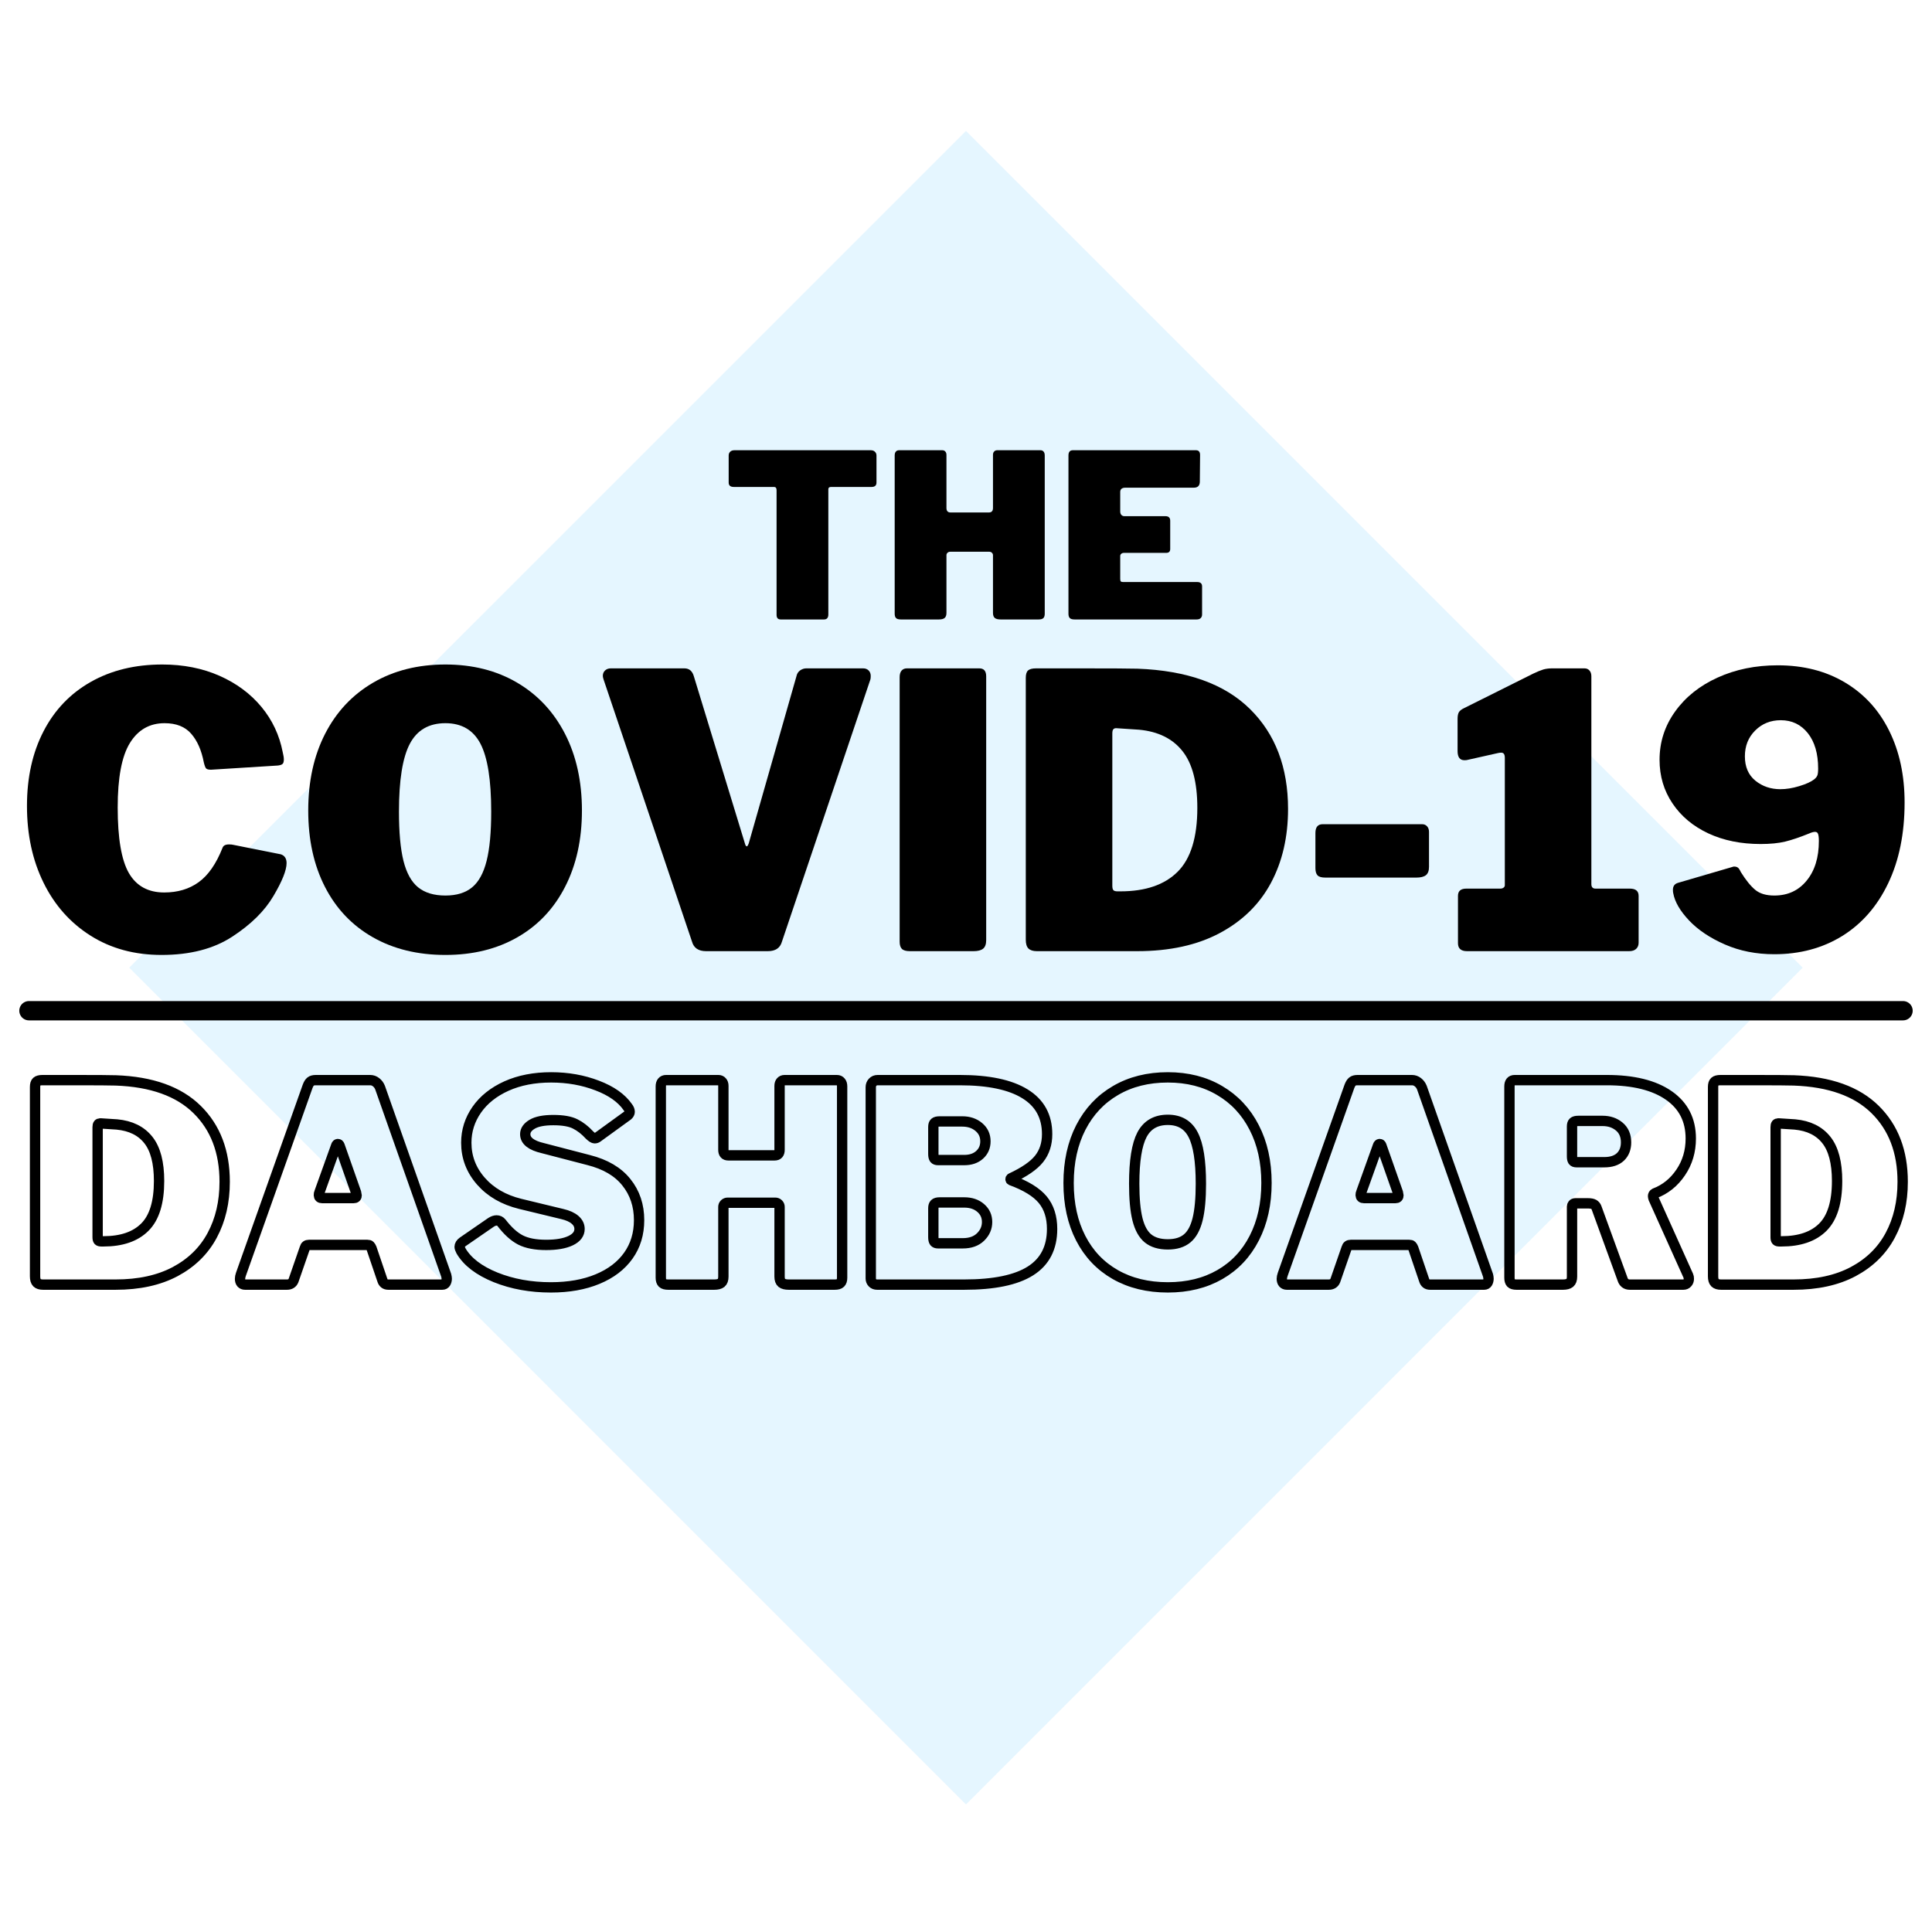
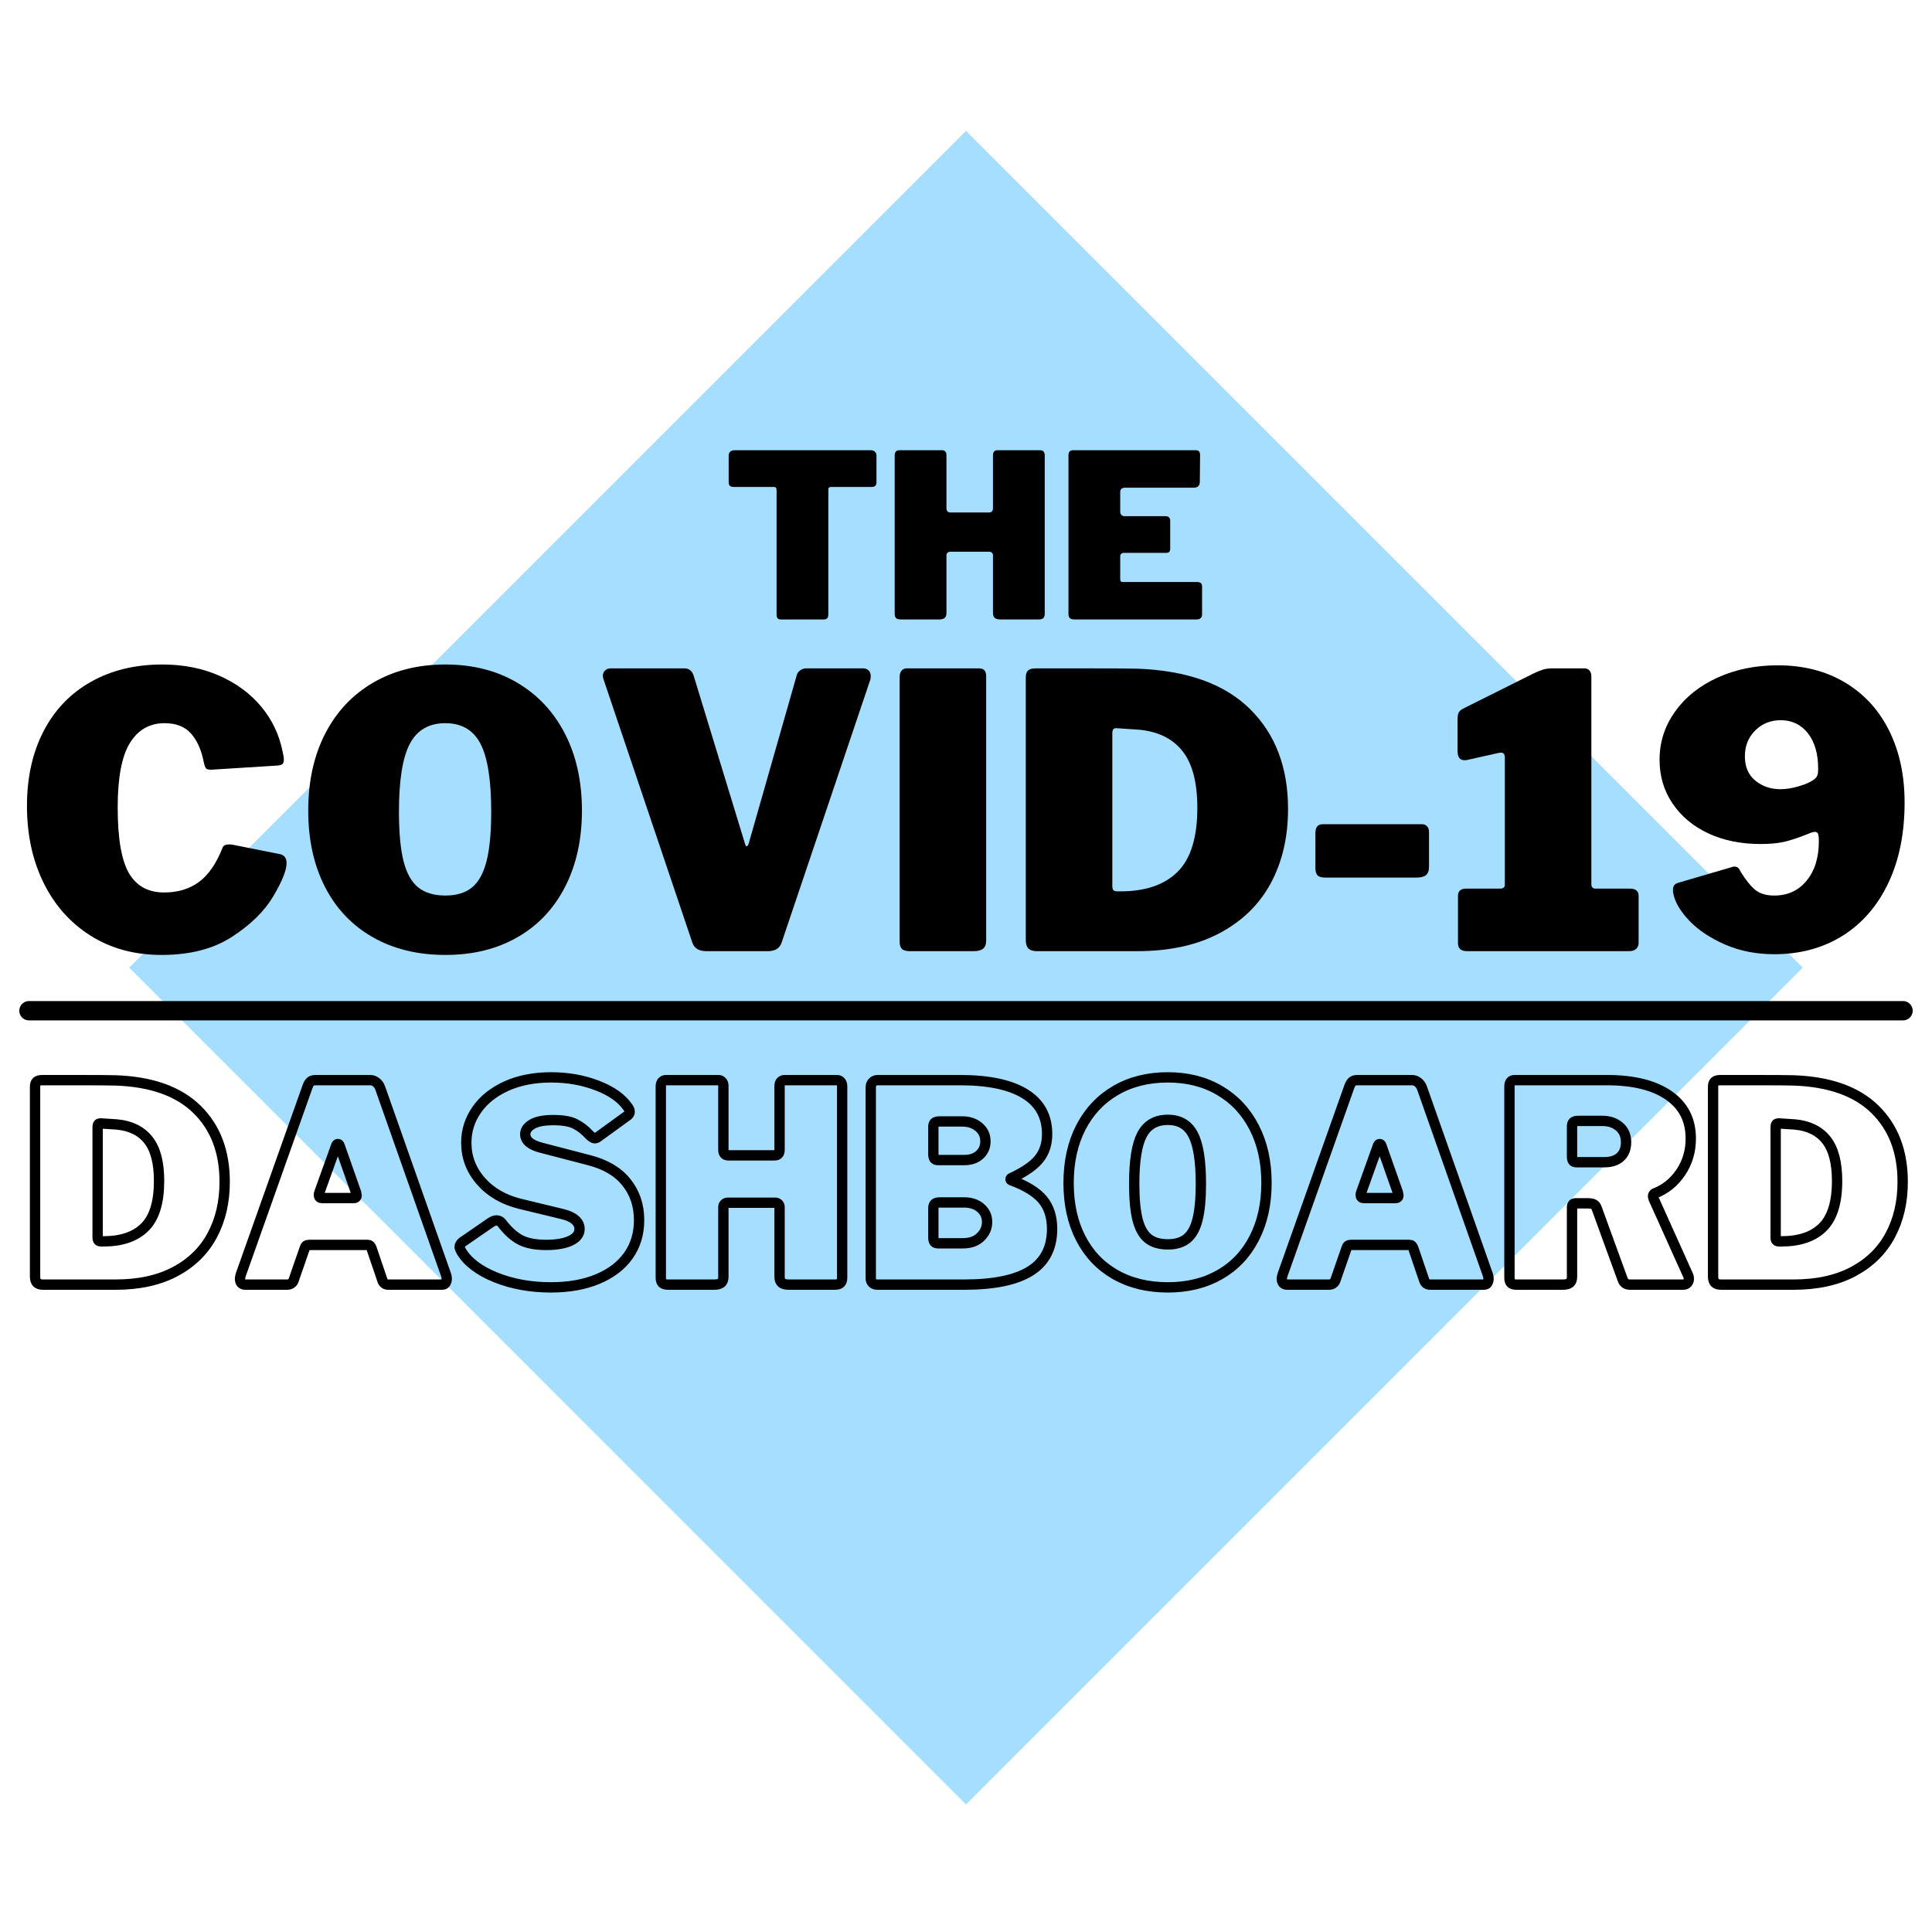
<svg xmlns="http://www.w3.org/2000/svg" xmlns:xlink="http://www.w3.org/1999/xlink" width="375pt" height="375pt" viewBox="0 0 375 375" version="1.2">
  <defs>
    <g>
      <symbol overflow="visible" id="glyph0-0">
        <path style="stroke:none;" d="M 23.984 -37.5 C 24.223 -37.5 24.414 -37.414 24.562 -37.25 C 24.707 -37.082 24.781 -36.852 24.781 -36.562 L 24.781 6.016 C 24.781 6.492 24.66 6.828 24.422 7.016 C 24.191 7.203 23.828 7.297 23.328 7.297 L 3.5 7.297 C 3.051 7.297 2.738 7.207 2.562 7.031 C 2.383 6.852 2.297 6.578 2.297 6.203 L 2.297 -36.469 C 2.297 -36.801 2.367 -37.055 2.516 -37.234 C 2.672 -37.41 2.879 -37.5 3.141 -37.5 Z M 22.484 -34.484 C 22.484 -34.723 22.422 -34.914 22.297 -35.062 C 22.18 -35.207 22.023 -35.281 21.828 -35.281 L 6.203 -35.281 L 22.484 2.562 Z M 4.609 4.156 C 4.609 4.477 4.68 4.711 4.828 4.859 C 4.973 5.016 5.238 5.094 5.625 5.094 L 20.844 5.094 L 4.609 -32.484 Z M 4.609 4.156 " />
      </symbol>
      <symbol overflow="visible" id="glyph0-1">
        <path style="stroke:none;" d="M 1.234 -31.828 C 1.234 -32.117 1.328 -32.359 1.516 -32.547 C 1.711 -32.742 1.988 -32.844 2.344 -32.844 L 28.812 -32.844 C 29.164 -32.844 29.438 -32.742 29.625 -32.547 C 29.82 -32.359 29.922 -32.117 29.922 -31.828 L 29.922 -26.562 C 29.922 -26 29.598 -25.719 28.953 -25.719 L 21.109 -25.719 C 20.754 -25.719 20.578 -25.57 20.578 -25.281 L 20.578 -0.969 C 20.578 -0.645 20.504 -0.398 20.359 -0.234 C 20.211 -0.078 20.008 0 19.75 0 L 11.328 0 C 10.797 0 10.531 -0.297 10.531 -0.891 L 10.531 -25.094 C 10.531 -25.508 10.367 -25.719 10.047 -25.719 L 2.25 -25.719 C 1.57 -25.719 1.234 -26 1.234 -26.562 Z M 1.234 -31.828 " />
      </symbol>
      <symbol overflow="visible" id="glyph0-2">
        <path style="stroke:none;" d="M 13.062 -13.141 C 12.852 -13.141 12.68 -13.07 12.547 -12.938 C 12.41 -12.812 12.344 -12.66 12.344 -12.484 L 12.344 -1.281 C 12.344 -0.812 12.223 -0.477 11.984 -0.281 C 11.754 -0.094 11.391 0 10.891 0 L 3.5 0 C 3.051 0 2.738 -0.086 2.562 -0.266 C 2.383 -0.441 2.297 -0.723 2.297 -1.109 L 2.297 -31.828 C 2.297 -32.148 2.367 -32.398 2.516 -32.578 C 2.672 -32.754 2.879 -32.844 3.141 -32.844 L 11.547 -32.844 C 11.785 -32.844 11.977 -32.758 12.125 -32.594 C 12.27 -32.438 12.344 -32.211 12.344 -31.922 L 12.344 -21.641 C 12.344 -21.055 12.609 -20.766 13.141 -20.766 L 20.578 -20.766 C 21.109 -20.766 21.375 -21.055 21.375 -21.641 L 21.375 -31.922 C 21.375 -32.211 21.445 -32.438 21.594 -32.594 C 21.75 -32.758 21.941 -32.844 22.172 -32.844 L 30.594 -32.844 C 30.852 -32.844 31.055 -32.754 31.203 -32.578 C 31.348 -32.398 31.422 -32.148 31.422 -31.828 L 31.422 -1.109 C 31.422 -0.723 31.332 -0.441 31.156 -0.266 C 30.977 -0.086 30.672 0 30.234 0 L 22.844 0 C 22.344 0 21.973 -0.094 21.734 -0.281 C 21.492 -0.477 21.375 -0.812 21.375 -1.281 L 21.375 -12.484 C 21.375 -12.66 21.305 -12.812 21.172 -12.938 C 21.047 -13.07 20.879 -13.141 20.672 -13.141 Z M 13.062 -13.141 " />
      </symbol>
      <symbol overflow="visible" id="glyph0-3">
        <path style="stroke:none;" d="M 2.297 -31.828 C 2.297 -32.504 2.578 -32.844 3.141 -32.844 L 27.047 -32.844 C 27.578 -32.844 27.844 -32.535 27.844 -31.922 L 27.797 -26.781 C 27.797 -25.977 27.41 -25.578 26.641 -25.578 L 13.375 -25.578 C 12.688 -25.578 12.344 -25.301 12.344 -24.75 L 12.344 -20.984 C 12.344 -20.691 12.414 -20.461 12.562 -20.297 C 12.719 -20.129 12.91 -20.047 13.141 -20.047 L 21.109 -20.047 C 21.734 -20.047 22.047 -19.754 22.047 -19.172 L 22.047 -13.672 C 22.047 -13.172 21.781 -12.922 21.25 -12.922 L 13.062 -12.922 C 12.852 -12.922 12.68 -12.863 12.547 -12.75 C 12.41 -12.633 12.344 -12.488 12.344 -12.312 L 12.344 -7.875 C 12.344 -7.645 12.379 -7.484 12.453 -7.391 C 12.535 -7.305 12.676 -7.266 12.875 -7.266 L 27.266 -7.266 C 27.91 -7.266 28.234 -6.984 28.234 -6.422 L 28.234 -0.969 C 28.234 -0.676 28.145 -0.441 27.969 -0.266 C 27.789 -0.086 27.523 0 27.172 0 L 3.5 0 C 3.051 0 2.738 -0.086 2.562 -0.266 C 2.383 -0.441 2.297 -0.723 2.297 -1.109 Z M 2.297 -31.828 " />
      </symbol>
      <symbol overflow="visible" id="glyph1-0">
        <path style="stroke:none;" d="M 40.094 -62.672 C 40.488 -62.672 40.812 -62.531 41.062 -62.25 C 41.312 -61.977 41.438 -61.598 41.438 -61.109 L 41.438 10.062 C 41.438 10.852 41.238 11.406 40.844 11.719 C 40.445 12.039 39.828 12.203 38.984 12.203 L 5.844 12.203 C 5.102 12.203 4.582 12.051 4.281 11.75 C 3.988 11.457 3.844 10.992 3.844 10.359 L 3.844 -60.969 C 3.844 -61.508 3.969 -61.926 4.219 -62.219 C 4.469 -62.52 4.812 -62.672 5.25 -62.672 Z M 37.578 -57.641 C 37.578 -58.023 37.477 -58.344 37.281 -58.594 C 37.094 -58.844 36.82 -58.969 36.469 -58.969 L 10.359 -58.969 L 37.578 4.297 Z M 7.688 6.953 C 7.688 7.492 7.812 7.891 8.062 8.141 C 8.312 8.391 8.754 8.516 9.391 8.516 L 34.844 8.516 L 7.688 -54.297 Z M 7.688 6.953 " />
      </symbol>
      <symbol overflow="visible" id="glyph1-1">
        <path style="stroke:none;" d="M 28.484 -55.641 C 32.578 -55.641 36.273 -54.91 39.578 -53.453 C 42.879 -51.992 45.594 -49.984 47.719 -47.422 C 49.844 -44.859 51.223 -41.926 51.859 -38.625 C 52.004 -38.031 52.078 -37.562 52.078 -37.219 C 52.078 -36.77 51.988 -36.473 51.812 -36.328 C 51.645 -36.18 51.344 -36.082 50.906 -36.031 L 37.953 -35.219 C 37.461 -35.219 37.141 -35.301 36.984 -35.469 C 36.836 -35.645 36.691 -36.031 36.547 -36.625 C 36.098 -38.988 35.281 -40.848 34.094 -42.203 C 32.914 -43.566 31.191 -44.25 28.922 -44.25 C 26.016 -44.25 23.77 -42.961 22.188 -40.391 C 20.613 -37.828 19.828 -33.66 19.828 -27.891 C 19.828 -21.922 20.551 -17.676 22 -15.156 C 23.457 -12.645 25.742 -11.391 28.859 -11.391 C 31.473 -11.391 33.703 -12.055 35.547 -13.391 C 37.398 -14.723 38.941 -16.941 40.172 -20.047 C 40.316 -20.492 40.738 -20.719 41.438 -20.719 C 41.781 -20.719 42.051 -20.691 42.25 -20.641 L 51.5 -18.797 C 52.238 -18.547 52.609 -17.977 52.609 -17.094 C 52.609 -15.707 51.754 -13.57 50.047 -10.688 C 48.348 -7.801 45.688 -5.176 42.062 -2.812 C 38.438 -0.445 33.863 0.734 28.344 0.734 C 23.113 0.734 18.523 -0.508 14.578 -3 C 10.629 -5.488 7.582 -8.914 5.438 -13.281 C 3.289 -17.645 2.219 -22.613 2.219 -28.188 C 2.219 -33.707 3.289 -38.539 5.438 -42.688 C 7.582 -46.832 10.641 -50.023 14.609 -52.266 C 18.578 -54.516 23.203 -55.641 28.484 -55.641 Z M 28.484 -55.641 " />
      </symbol>
      <symbol overflow="visible" id="glyph1-2">
        <path style="stroke:none;" d="M 28.922 0.734 C 23.547 0.734 18.848 -0.41 14.828 -2.703 C 10.805 -4.992 7.711 -8.25 5.547 -12.469 C 3.379 -16.688 2.297 -21.629 2.297 -27.297 C 2.297 -32.973 3.391 -37.941 5.578 -42.203 C 7.773 -46.473 10.883 -49.781 14.906 -52.125 C 18.926 -54.469 23.598 -55.641 28.922 -55.641 C 34.203 -55.641 38.836 -54.469 42.828 -52.125 C 46.828 -49.781 49.926 -46.473 52.125 -42.203 C 54.32 -37.941 55.422 -32.973 55.422 -27.297 C 55.422 -21.672 54.332 -16.738 52.156 -12.5 C 49.988 -8.258 46.906 -4.992 42.906 -2.703 C 38.914 -0.41 34.254 0.734 28.922 0.734 Z M 28.922 -10.797 C 31.098 -10.797 32.828 -11.328 34.109 -12.391 C 35.391 -13.453 36.328 -15.164 36.922 -17.531 C 37.516 -19.895 37.812 -23.078 37.812 -27.078 C 37.812 -33.191 37.117 -37.582 35.734 -40.25 C 34.348 -42.914 32.078 -44.25 28.922 -44.25 C 25.723 -44.25 23.422 -42.914 22.016 -40.25 C 20.609 -37.582 19.906 -33.191 19.906 -27.078 C 19.906 -23.078 20.195 -19.895 20.781 -17.531 C 21.375 -15.164 22.32 -13.453 23.625 -12.391 C 24.938 -11.328 26.703 -10.797 28.922 -10.797 Z M 28.922 -10.797 " />
      </symbol>
      <symbol overflow="visible" id="glyph1-3">
        <path style="stroke:none;" d="M 52.312 -54.891 C 52.75 -54.891 53.102 -54.754 53.375 -54.484 C 53.645 -54.211 53.781 -53.859 53.781 -53.422 C 53.781 -53.117 53.758 -52.895 53.719 -52.75 L 36.547 -1.844 C 36.203 -0.613 35.289 0 33.812 0 L 21.828 0 C 20.348 0 19.438 -0.613 19.094 -1.844 L 1.922 -52.75 C 1.828 -53.039 1.781 -53.266 1.781 -53.422 C 1.781 -53.859 1.926 -54.211 2.219 -54.484 C 2.508 -54.754 2.879 -54.891 3.328 -54.891 L 17.609 -54.891 C 18.547 -54.891 19.16 -54.375 19.453 -53.344 L 29.375 -20.859 C 29.469 -20.516 29.586 -20.344 29.734 -20.344 C 29.836 -20.344 29.961 -20.539 30.109 -20.938 L 39.359 -53.344 C 39.453 -53.832 39.688 -54.211 40.062 -54.484 C 40.438 -54.754 40.844 -54.891 41.281 -54.891 Z M 52.312 -54.891 " />
      </symbol>
      <symbol overflow="visible" id="glyph1-4">
        <path style="stroke:none;" d="M 19.312 -54.891 C 20.195 -54.891 20.641 -54.375 20.641 -53.344 L 20.641 -2.141 C 20.641 -1.359 20.441 -0.805 20.047 -0.484 C 19.648 -0.16 19.035 0 18.203 0 L 5.844 0 C 5.102 0 4.582 -0.145 4.281 -0.438 C 3.988 -0.738 3.844 -1.207 3.844 -1.844 L 3.844 -53.188 C 3.844 -53.738 3.969 -54.16 4.219 -54.453 C 4.469 -54.742 4.812 -54.891 5.25 -54.891 Z M 19.312 -54.891 " />
      </symbol>
      <symbol overflow="visible" id="glyph1-5">
        <path style="stroke:none;" d="M 14.578 -54.891 C 20.441 -54.891 24.094 -54.867 25.531 -54.828 C 35.145 -54.473 42.414 -51.867 47.344 -47.016 C 52.281 -42.16 54.75 -35.688 54.75 -27.594 C 54.75 -22.164 53.641 -17.379 51.422 -13.234 C 49.203 -9.098 45.895 -5.859 41.5 -3.516 C 37.113 -1.172 31.766 0 25.453 0 L 6 0 C 5.258 0 4.711 -0.172 4.359 -0.516 C 4.016 -0.859 3.844 -1.426 3.844 -2.219 L 3.844 -53.047 C 3.844 -53.734 3.988 -54.211 4.281 -54.484 C 4.582 -54.754 5.102 -54.891 5.844 -54.891 Z M 21.375 -43.281 C 21.133 -43.281 20.953 -43.207 20.828 -43.062 C 20.703 -42.914 20.641 -42.645 20.641 -42.25 L 20.641 -12.719 C 20.641 -12.281 20.711 -11.984 20.859 -11.828 C 21.004 -11.68 21.273 -11.609 21.672 -11.609 L 22.203 -11.609 C 27.078 -11.609 30.785 -12.879 33.328 -15.422 C 35.867 -17.961 37.141 -22.094 37.141 -27.812 C 37.141 -32.75 36.176 -36.426 34.25 -38.844 C 32.332 -41.258 29.523 -42.641 25.828 -42.984 Z M 21.375 -43.281 " />
      </symbol>
      <symbol overflow="visible" id="glyph1-6">
        <path style="stroke:none;" d="M 25.078 -16.344 C 25.078 -15.602 24.879 -15.07 24.484 -14.75 C 24.086 -14.438 23.473 -14.281 22.641 -14.281 L 4.953 -14.281 C 4.211 -14.281 3.707 -14.426 3.438 -14.719 C 3.164 -15.02 3.031 -15.488 3.031 -16.125 L 3.031 -22.938 C 3.031 -24.07 3.5 -24.641 4.438 -24.641 L 23.75 -24.641 C 24.145 -24.641 24.461 -24.504 24.703 -24.234 C 24.953 -23.961 25.078 -23.602 25.078 -23.156 Z M 25.078 -16.344 " />
      </symbol>
      <symbol overflow="visible" id="glyph1-7">
        <path style="stroke:none;" d="M 35.953 -12.141 C 37.086 -12.141 37.656 -11.672 37.656 -10.734 L 37.656 -1.625 C 37.656 -1.133 37.492 -0.738 37.172 -0.438 C 36.859 -0.145 36.406 0 35.812 0 L 4.359 0 C 3.18 0 2.594 -0.516 2.594 -1.547 L 2.594 -10.734 C 2.594 -11.672 3.133 -12.141 4.219 -12.141 L 10.797 -12.141 C 11.047 -12.141 11.254 -12.195 11.422 -12.312 C 11.598 -12.438 11.688 -12.598 11.688 -12.797 L 11.688 -37.516 C 11.688 -37.953 11.598 -38.242 11.422 -38.391 C 11.254 -38.547 10.926 -38.57 10.438 -38.469 L 4.516 -37.141 C 4.367 -37.086 4.145 -37.062 3.844 -37.062 C 2.957 -37.062 2.516 -37.656 2.516 -38.844 L 2.516 -45.062 C 2.516 -45.645 2.598 -46.082 2.766 -46.375 C 2.941 -46.676 3.301 -46.953 3.844 -47.203 L 17.172 -53.859 C 18.004 -54.254 18.664 -54.523 19.156 -54.672 C 19.656 -54.816 20.223 -54.891 20.859 -54.891 L 27.156 -54.891 C 27.551 -54.891 27.867 -54.754 28.109 -54.484 C 28.359 -54.211 28.484 -53.832 28.484 -53.344 L 28.484 -13.016 C 28.484 -12.43 28.754 -12.141 29.297 -12.141 Z M 35.953 -12.141 " />
      </symbol>
      <symbol overflow="visible" id="glyph1-8">
        <path style="stroke:none;" d="M 24.266 0.594 C 20.766 0.594 17.57 -0.035 14.688 -1.297 C 11.801 -2.555 9.484 -4.109 7.734 -5.953 C 5.984 -7.805 4.957 -9.57 4.656 -11.25 C 4.613 -11.395 4.594 -11.613 4.594 -11.906 C 4.594 -12.602 4.91 -13.051 5.547 -13.25 L 16.125 -16.344 C 16.227 -16.395 16.352 -16.422 16.5 -16.422 C 16.945 -16.422 17.266 -16.258 17.453 -15.938 C 17.648 -15.625 17.75 -15.441 17.75 -15.391 C 18.738 -13.805 19.676 -12.645 20.562 -11.906 C 21.457 -11.164 22.691 -10.797 24.266 -10.797 C 26.879 -10.797 28.973 -11.758 30.547 -13.688 C 32.129 -15.613 32.922 -18.176 32.922 -21.375 C 32.922 -22.02 32.867 -22.477 32.766 -22.75 C 32.672 -23.02 32.477 -23.156 32.188 -23.156 C 31.883 -23.156 31.516 -23.055 31.078 -22.859 C 29.254 -22.117 27.688 -21.586 26.375 -21.266 C 25.07 -20.953 23.484 -20.797 21.609 -20.797 C 17.805 -20.797 14.426 -21.484 11.469 -22.859 C 8.508 -24.242 6.191 -26.18 4.516 -28.672 C 2.836 -31.16 2 -33.984 2 -37.141 C 2 -40.586 3.008 -43.719 5.031 -46.531 C 7.051 -49.344 9.801 -51.535 13.281 -53.109 C 16.758 -54.691 20.645 -55.484 24.938 -55.484 C 29.914 -55.484 34.266 -54.375 37.984 -52.156 C 41.711 -49.938 44.57 -46.816 46.562 -42.797 C 48.562 -38.773 49.562 -34.129 49.562 -28.859 C 49.562 -22.836 48.5 -17.609 46.375 -13.172 C 44.258 -8.734 41.289 -5.328 37.469 -2.953 C 33.645 -0.586 29.242 0.594 24.266 0.594 Z M 25.453 -31.438 C 26.586 -31.438 27.805 -31.633 29.109 -32.031 C 30.422 -32.426 31.395 -32.867 32.031 -33.359 C 32.332 -33.609 32.531 -33.859 32.625 -34.109 C 32.727 -34.359 32.781 -34.801 32.781 -35.438 C 32.781 -38.344 32.113 -40.633 30.781 -42.312 C 29.445 -43.988 27.695 -44.828 25.531 -44.828 C 23.551 -44.828 21.895 -44.16 20.562 -42.828 C 19.227 -41.504 18.562 -39.832 18.562 -37.812 C 18.562 -35.781 19.238 -34.207 20.594 -33.094 C 21.957 -31.988 23.578 -31.438 25.453 -31.438 Z M 25.453 -31.438 " />
      </symbol>
    </g>
    <filter id="alpha" filterUnits="objectBoundingBox" x="0%" y="0%" width="100%" height="100%">
      <feColorMatrix type="matrix" in="SourceGraphic" values="0 0 0 0 1 0 0 0 0 1 0 0 0 0 1 0 0 0 1 0" />
    </filter>
    <mask id="mask0">
      <g filter="url(#alpha)">
-         <rect x="0" y="0" width="375" height="375" style="fill:rgb(0%,0%,0%);fill-opacity:0.129;stroke:none;" />
+         <rect x="0" y="0" width="375" height="375" style="fill:rgb(0%,0%,0%);fill-opacity:0.447;stroke:none;" />
      </g>
    </mask>
    <clipPath id="clip2">
      <path d="M 1 0.199 L 326 0.199 L 326 326 L 1 326 Z M 1 0.199 " />
    </clipPath>
    <clipPath id="clip1">
      <rect x="0" y="0" width="327" height="327" />
    </clipPath>
    <g id="surface5" clip-path="url(#clip1)">
      <g clip-path="url(#clip2)" clip-rule="nonzero">
        <path style=" stroke:none;fill-rule:nonzero;fill:rgb(21.959%,71.37%,100%);fill-opacity:1;" d="M 163.496 0.414 L 325.906 162.824 L 163.496 325.238 L 1.082 162.824 Z M 163.496 0.414 " />
      </g>
    </g>
  </defs>
  <g id="surface1">
    <use xlink:href="#surface5" transform="matrix(1,0,0,1,24,25)" mask="url(#mask0)" />
    <path style="fill:none;stroke-width:2.14;stroke-linecap:butt;stroke-linejoin:miter;stroke:rgb(0%,0%,0%);stroke-opacity:1;stroke-miterlimit:4;" d="M 11.539 6.664 C 16.06 6.664 18.877 6.685 19.981 6.722 C 27.402 6.989 33.01 8.997 36.81 12.739 C 40.618 16.481 42.522 21.472 42.522 27.714 C 42.522 31.902 41.66 35.593 39.943 38.789 C 38.235 41.985 35.685 44.485 32.297 46.297 C 28.914 48.097 24.793 49.002 19.927 49.002 L 4.922 49.002 C 4.347 49.002 3.922 48.868 3.656 48.61 C 3.393 48.339 3.264 47.897 3.264 47.285 L 3.264 8.085 C 3.264 7.556 3.377 7.189 3.597 6.985 C 3.831 6.772 4.235 6.664 4.81 6.664 Z M 16.789 15.622 C 16.597 15.622 16.452 15.677 16.36 15.789 C 16.264 15.902 16.218 16.11 16.218 16.414 L 16.218 39.181 C 16.218 39.522 16.277 39.756 16.385 39.877 C 16.497 39.985 16.706 40.043 17.014 40.043 L 17.418 40.043 C 21.181 40.043 24.039 39.064 25.997 37.102 C 27.96 35.143 28.939 31.96 28.939 27.547 C 28.939 23.739 28.197 20.906 26.71 19.047 C 25.231 17.181 23.068 16.114 20.218 15.843 Z M 46.731 49.002 C 46.427 49.002 46.177 48.897 45.981 48.693 C 45.793 48.481 45.702 48.181 45.702 47.802 C 45.702 47.531 45.76 47.227 45.881 46.881 L 59.689 7.972 C 59.872 7.481 60.081 7.143 60.314 6.956 C 60.547 6.764 60.91 6.664 61.402 6.664 L 72.643 6.664 C 73.097 6.664 73.506 6.81 73.868 7.097 C 74.231 7.377 74.506 7.743 74.689 8.197 L 88.385 47.064 C 88.46 47.368 88.497 47.597 88.497 47.747 C 88.497 48.089 88.422 48.389 88.272 48.639 C 88.127 48.881 87.897 49.002 87.589 49.002 L 76.406 49.002 C 75.756 49.002 75.335 48.677 75.152 48.027 L 72.922 41.464 C 72.81 41.202 72.702 41.027 72.602 40.935 C 72.51 40.831 72.331 40.781 72.072 40.781 L 59.964 40.781 C 59.51 40.781 59.227 40.989 59.118 41.406 L 56.777 48.152 C 56.543 48.718 56.089 49.002 55.41 49.002 Z M 69.214 31.085 C 69.635 31.085 69.843 30.893 69.843 30.514 C 69.843 30.439 69.806 30.247 69.731 29.943 L 66.306 20.193 C 66.231 19.997 66.114 19.897 65.956 19.897 C 65.806 19.897 65.697 19.997 65.622 20.193 L 62.139 29.889 C 62.064 30.035 62.027 30.227 62.027 30.46 C 62.027 30.877 62.256 31.085 62.71 31.085 Z M 118.043 18.018 C 117.131 17.022 116.152 16.264 115.102 15.735 C 114.064 15.206 112.552 14.939 110.577 14.939 C 108.597 14.939 107.131 15.227 106.172 15.802 C 105.227 16.368 104.752 17.052 104.752 17.852 C 104.752 19.218 105.968 20.181 108.402 20.747 L 117.877 23.214 C 121.339 24.089 123.943 25.618 125.689 27.81 C 127.447 29.993 128.322 32.61 128.322 35.656 C 128.322 38.468 127.581 40.918 126.093 43.01 C 124.61 45.097 122.485 46.714 119.727 47.856 C 116.968 49.002 113.747 49.572 110.06 49.572 C 105.872 49.572 102.056 48.881 98.61 47.497 C 95.172 46.102 92.789 44.281 91.464 42.035 C 91.268 41.656 91.168 41.372 91.168 41.185 C 91.168 40.806 91.381 40.46 91.797 40.156 L 97.677 36.102 C 98.093 35.839 98.472 35.71 98.818 35.71 C 99.235 35.71 99.581 35.877 99.847 36.21 C 101.139 37.893 102.447 39.077 103.777 39.764 C 105.114 40.443 106.885 40.781 109.085 40.781 C 111.222 40.781 112.906 40.489 114.143 39.902 C 115.377 39.31 115.993 38.502 115.993 37.481 C 115.993 36.756 115.689 36.127 115.077 35.597 C 114.472 35.06 113.581 34.656 112.402 34.385 L 103.722 32.285 C 100.306 31.447 97.589 29.877 95.572 27.577 C 93.556 25.272 92.547 22.618 92.547 19.618 C 92.547 17.139 93.268 14.864 94.71 12.793 C 96.156 10.722 98.21 9.089 100.864 7.889 C 103.531 6.693 106.614 6.093 110.114 6.093 C 113.543 6.093 116.718 6.656 119.643 7.781 C 122.568 8.893 124.681 10.385 125.981 12.252 C 126.243 12.593 126.372 12.918 126.372 13.227 C 126.372 13.485 126.243 13.731 125.981 13.964 L 119.756 18.477 C 119.568 18.627 119.36 18.702 119.131 18.702 C 118.868 18.702 118.506 18.472 118.043 18.018 Z M 146.677 32.047 C 146.418 32.047 146.202 32.135 146.022 32.31 C 145.856 32.477 145.772 32.677 145.772 32.91 L 145.772 47.343 C 145.772 47.956 145.618 48.389 145.314 48.639 C 145.006 48.881 144.535 49.002 143.893 49.002 L 134.364 49.002 C 133.789 49.002 133.385 48.889 133.152 48.664 C 132.931 48.435 132.818 48.072 132.818 47.581 L 132.818 7.972 C 132.818 7.556 132.91 7.235 133.097 7.014 C 133.293 6.781 133.56 6.664 133.906 6.664 L 144.743 6.664 C 145.047 6.664 145.293 6.772 145.481 6.985 C 145.677 7.189 145.772 7.481 145.772 7.864 L 145.772 21.097 C 145.772 21.86 146.118 22.239 146.806 22.239 L 156.389 22.239 C 157.068 22.239 157.406 21.86 157.406 21.097 L 157.406 7.864 C 157.406 7.481 157.497 7.189 157.685 6.985 C 157.881 6.772 158.131 6.664 158.435 6.664 L 169.272 6.664 C 169.618 6.664 169.881 6.781 170.068 7.014 C 170.264 7.235 170.36 7.556 170.36 7.972 L 170.36 47.581 C 170.36 48.072 170.243 48.435 170.014 48.664 C 169.789 48.889 169.393 49.002 168.827 49.002 L 159.302 49.002 C 158.652 49.002 158.172 48.881 157.864 48.639 C 157.56 48.389 157.406 47.956 157.406 47.343 L 157.406 32.91 C 157.406 32.677 157.322 32.477 157.156 32.31 C 156.989 32.135 156.768 32.047 156.502 32.047 Z M 177.597 49.002 C 177.214 49.002 176.902 48.881 176.652 48.639 C 176.41 48.389 176.289 48.089 176.289 47.747 L 176.289 8.143 C 176.289 7.722 176.418 7.377 176.677 7.097 C 176.947 6.81 177.289 6.664 177.71 6.664 L 194.718 6.664 C 200.652 6.664 205.147 7.606 208.202 9.493 C 211.268 11.368 212.802 14.156 212.802 17.852 C 212.802 19.868 212.247 21.572 211.143 22.964 C 210.047 24.347 208.11 25.685 205.331 26.977 C 205.26 27.014 205.222 27.081 205.222 27.185 C 205.222 27.277 205.26 27.343 205.331 27.381 C 208.414 28.514 210.602 29.86 211.893 31.418 C 213.185 32.981 213.831 35.002 213.831 37.481 C 213.831 41.389 212.335 44.285 209.343 46.172 C 206.364 48.056 201.793 49.002 195.639 49.002 Z M 195.639 23.214 C 196.964 23.214 198.027 22.852 198.827 22.127 C 199.627 21.402 200.027 20.468 200.027 19.327 C 200.027 18.11 199.564 17.122 198.647 16.36 C 197.735 15.597 196.597 15.218 195.235 15.218 L 190.552 15.218 C 190.06 15.218 189.718 15.306 189.522 15.481 C 189.335 15.652 189.243 15.943 189.243 16.36 L 189.243 21.947 C 189.243 22.41 189.318 22.739 189.464 22.935 C 189.622 23.122 189.868 23.214 190.206 23.214 Z M 195.343 40.447 C 196.906 40.447 198.131 40.01 199.022 39.139 C 199.922 38.256 200.372 37.222 200.372 36.043 C 200.372 34.864 199.931 33.893 199.052 33.135 C 198.177 32.372 197.039 31.989 195.639 31.989 L 190.552 31.989 C 190.06 31.989 189.718 32.089 189.522 32.285 C 189.335 32.468 189.243 32.772 189.243 33.189 L 189.243 39.181 C 189.243 39.643 189.318 39.972 189.464 40.168 C 189.622 40.352 189.868 40.447 190.206 40.447 Z M 237.793 49.572 C 233.643 49.572 230.018 48.689 226.914 46.922 C 223.814 45.152 221.427 42.639 219.756 39.389 C 218.081 36.139 217.247 32.327 217.247 27.952 C 217.247 23.577 218.093 19.747 219.781 16.46 C 221.481 13.16 223.877 10.61 226.972 8.81 C 230.072 6.997 233.681 6.093 237.793 6.093 C 241.864 6.093 245.435 6.997 248.506 8.81 C 251.589 10.61 253.977 13.16 255.668 16.46 C 257.368 19.747 258.218 23.577 258.218 27.952 C 258.218 32.289 257.377 36.089 255.697 39.36 C 254.022 42.631 251.647 45.152 248.564 46.922 C 245.489 48.689 241.902 49.572 237.793 49.572 Z M 237.793 40.668 C 239.468 40.668 240.793 40.26 241.781 39.443 C 242.772 38.627 243.497 37.306 243.952 35.489 C 244.406 33.656 244.635 31.202 244.635 28.118 C 244.635 23.402 244.102 20.014 243.031 17.964 C 241.972 15.91 240.227 14.885 237.793 14.885 C 235.314 14.885 233.531 15.91 232.443 17.964 C 231.368 20.014 230.831 23.402 230.831 28.118 C 230.831 31.202 231.056 33.656 231.51 35.489 C 231.968 37.306 232.697 38.627 233.697 39.443 C 234.71 40.26 236.077 40.668 237.793 40.668 Z M 262.427 49.002 C 262.118 49.002 261.868 48.897 261.672 48.693 C 261.489 48.481 261.393 48.181 261.393 47.802 C 261.393 47.531 261.456 47.227 261.577 46.881 L 275.381 7.972 C 275.568 7.481 275.777 7.143 276.01 6.956 C 276.239 6.764 276.602 6.664 277.093 6.664 L 288.339 6.664 C 288.793 6.664 289.202 6.81 289.564 7.097 C 289.927 7.377 290.197 7.743 290.385 8.197 L 304.081 47.064 C 304.152 47.368 304.189 47.597 304.189 47.747 C 304.189 48.089 304.114 48.389 303.968 48.639 C 303.818 48.881 303.593 49.002 303.285 49.002 L 292.097 49.002 C 291.447 49.002 291.031 48.677 290.843 48.027 L 288.614 41.464 C 288.506 41.202 288.397 41.027 288.297 40.935 C 288.202 40.831 288.027 40.781 287.764 40.781 L 275.66 40.781 C 275.206 40.781 274.922 40.989 274.81 41.406 L 272.468 48.152 C 272.239 48.718 271.785 49.002 271.106 49.002 Z M 284.91 31.085 C 285.327 31.085 285.539 30.893 285.539 30.514 C 285.539 30.439 285.502 30.247 285.427 29.943 L 281.997 20.193 C 281.922 19.997 281.81 19.897 281.652 19.897 C 281.502 19.897 281.389 19.997 281.314 20.193 L 277.835 29.889 C 277.76 30.035 277.722 30.227 277.722 30.46 C 277.722 30.877 277.952 31.085 278.406 31.085 Z M 345.552 47.177 C 345.622 47.322 345.66 47.531 345.66 47.802 C 345.66 48.147 345.556 48.435 345.339 48.664 C 345.135 48.889 344.868 49.002 344.531 49.002 L 333.46 49.002 C 332.66 49.002 332.143 48.602 331.91 47.802 L 326.547 33.077 C 326.435 32.772 326.247 32.543 325.977 32.393 C 325.718 32.247 325.318 32.172 324.781 32.172 L 322.16 32.172 C 321.927 32.172 321.756 32.247 321.643 32.393 C 321.535 32.543 321.477 32.677 321.477 32.797 L 321.477 47.343 C 321.477 47.956 321.322 48.389 321.018 48.639 C 320.71 48.881 320.239 49.002 319.597 49.002 L 309.997 49.002 C 309.431 49.002 309.043 48.889 308.827 48.664 C 308.622 48.435 308.522 48.072 308.522 47.581 L 308.522 7.972 C 308.522 7.102 308.885 6.664 309.61 6.664 L 328.664 6.664 C 334.181 6.664 338.46 7.718 341.497 9.827 C 344.543 11.935 346.064 14.91 346.064 18.756 C 346.064 21.385 345.368 23.727 343.977 25.777 C 342.593 27.831 340.797 29.272 338.597 30.11 C 338.364 30.231 338.252 30.422 338.252 30.681 C 338.252 30.793 338.289 30.964 338.36 31.197 Z M 328.152 23.66 C 329.597 23.66 330.714 23.293 331.493 22.56 C 332.272 21.818 332.664 20.814 332.664 19.552 C 332.664 18.147 332.193 17.056 331.256 16.277 C 330.327 15.497 329.177 15.106 327.802 15.106 L 322.789 15.106 C 322.293 15.106 321.952 15.193 321.756 15.372 C 321.572 15.539 321.477 15.831 321.477 16.247 L 321.477 22.464 C 321.477 22.881 321.543 23.185 321.672 23.381 C 321.802 23.568 322.06 23.66 322.439 23.66 Z M 358.956 6.664 C 363.477 6.664 366.293 6.685 367.397 6.722 C 374.818 6.989 380.427 8.997 384.227 12.739 C 388.031 16.481 389.935 21.472 389.935 27.714 C 389.935 31.902 389.077 35.593 387.36 38.789 C 385.652 41.985 383.102 44.485 379.71 46.297 C 376.331 48.097 372.206 49.002 367.339 49.002 L 352.339 49.002 C 351.76 49.002 351.339 48.868 351.068 48.61 C 350.81 48.339 350.681 47.897 350.681 47.285 L 350.681 8.085 C 350.681 7.556 350.789 7.189 351.014 6.985 C 351.247 6.772 351.652 6.664 352.227 6.664 Z M 364.206 15.622 C 364.01 15.622 363.868 15.677 363.772 15.789 C 363.681 15.902 363.635 16.11 363.635 16.414 L 363.635 39.181 C 363.635 39.522 363.689 39.756 363.802 39.877 C 363.914 39.985 364.122 40.043 364.431 40.043 L 364.835 40.043 C 368.593 40.043 371.456 39.064 373.414 37.102 C 375.372 35.143 376.356 31.96 376.356 27.547 C 376.356 23.739 375.61 20.906 374.127 19.047 C 372.647 17.181 370.485 16.114 367.635 15.843 Z M 364.206 15.622 " transform="matrix(0.9375,0,0,0.9375,3.744655,203.4047)" />
    <g style="fill:rgb(0%,0%,0%);fill-opacity:1;">
      <use xlink:href="#glyph0-1" x="140.202" y="120.236" />
    </g>
    <g style="fill:rgb(0%,0%,0%);fill-opacity:1;">
      <use xlink:href="#glyph0-2" x="171.362" y="120.236" />
    </g>
    <g style="fill:rgb(0%,0%,0%);fill-opacity:1;">
      <use xlink:href="#glyph0-3" x="205.09" y="120.236" />
    </g>
    <g style="fill:rgb(0%,0%,0%);fill-opacity:1;">
      <use xlink:href="#glyph1-1" x="3.016" y="184.62" />
    </g>
    <g style="fill:rgb(0%,0%,0%);fill-opacity:1;">
      <use xlink:href="#glyph1-2" x="57.531" y="184.62" />
    </g>
    <g style="fill:rgb(0%,0%,0%);fill-opacity:1;">
      <use xlink:href="#glyph1-3" x="115.226" y="184.62" />
    </g>
    <g style="fill:rgb(0%,0%,0%);fill-opacity:1;">
      <use xlink:href="#glyph1-4" x="170.777" y="184.62" />
    </g>
    <g style="fill:rgb(0%,0%,0%);fill-opacity:1;">
      <use xlink:href="#glyph1-5" x="195.26" y="184.62" />
    </g>
    <g style="fill:rgb(0%,0%,0%);fill-opacity:1;">
      <use xlink:href="#glyph1-6" x="252.29" y="184.62" />
    </g>
    <g style="fill:rgb(0%,0%,0%);fill-opacity:1;">
      <use xlink:href="#glyph1-7" x="280.398" y="184.62" />
    </g>
    <g style="fill:rgb(0%,0%,0%);fill-opacity:1;">
      <use xlink:href="#glyph1-8" x="320.119" y="184.62" />
    </g>
    <path style="fill:none;stroke-width:1;stroke-linecap:round;stroke-linejoin:miter;stroke:rgb(0%,0%,0%);stroke-opacity:1;stroke-miterlimit:4;" d="M 0.5 -0 L 97.502 -0 " transform="matrix(3.75,0,0,3.75,3.744655,196.1802)" />
  </g>
</svg>
